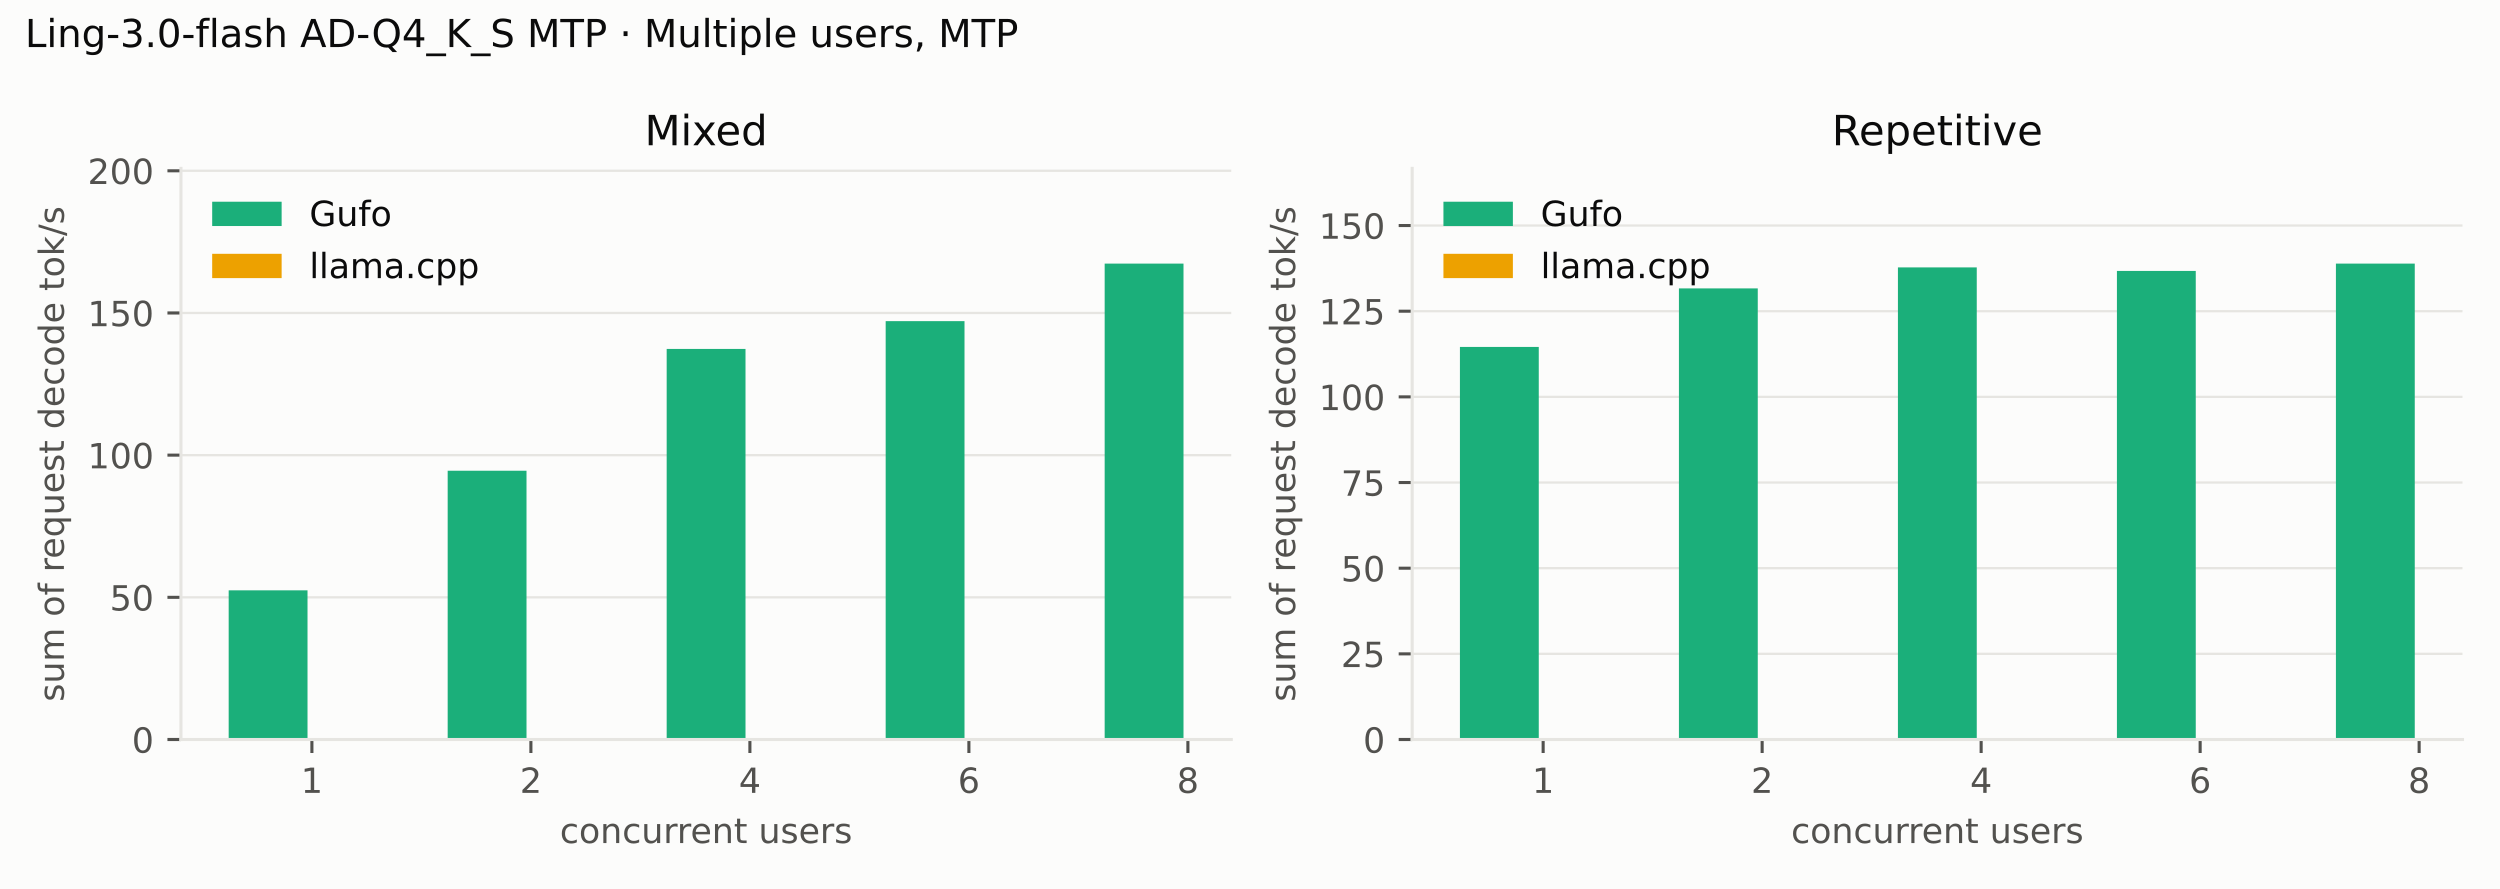
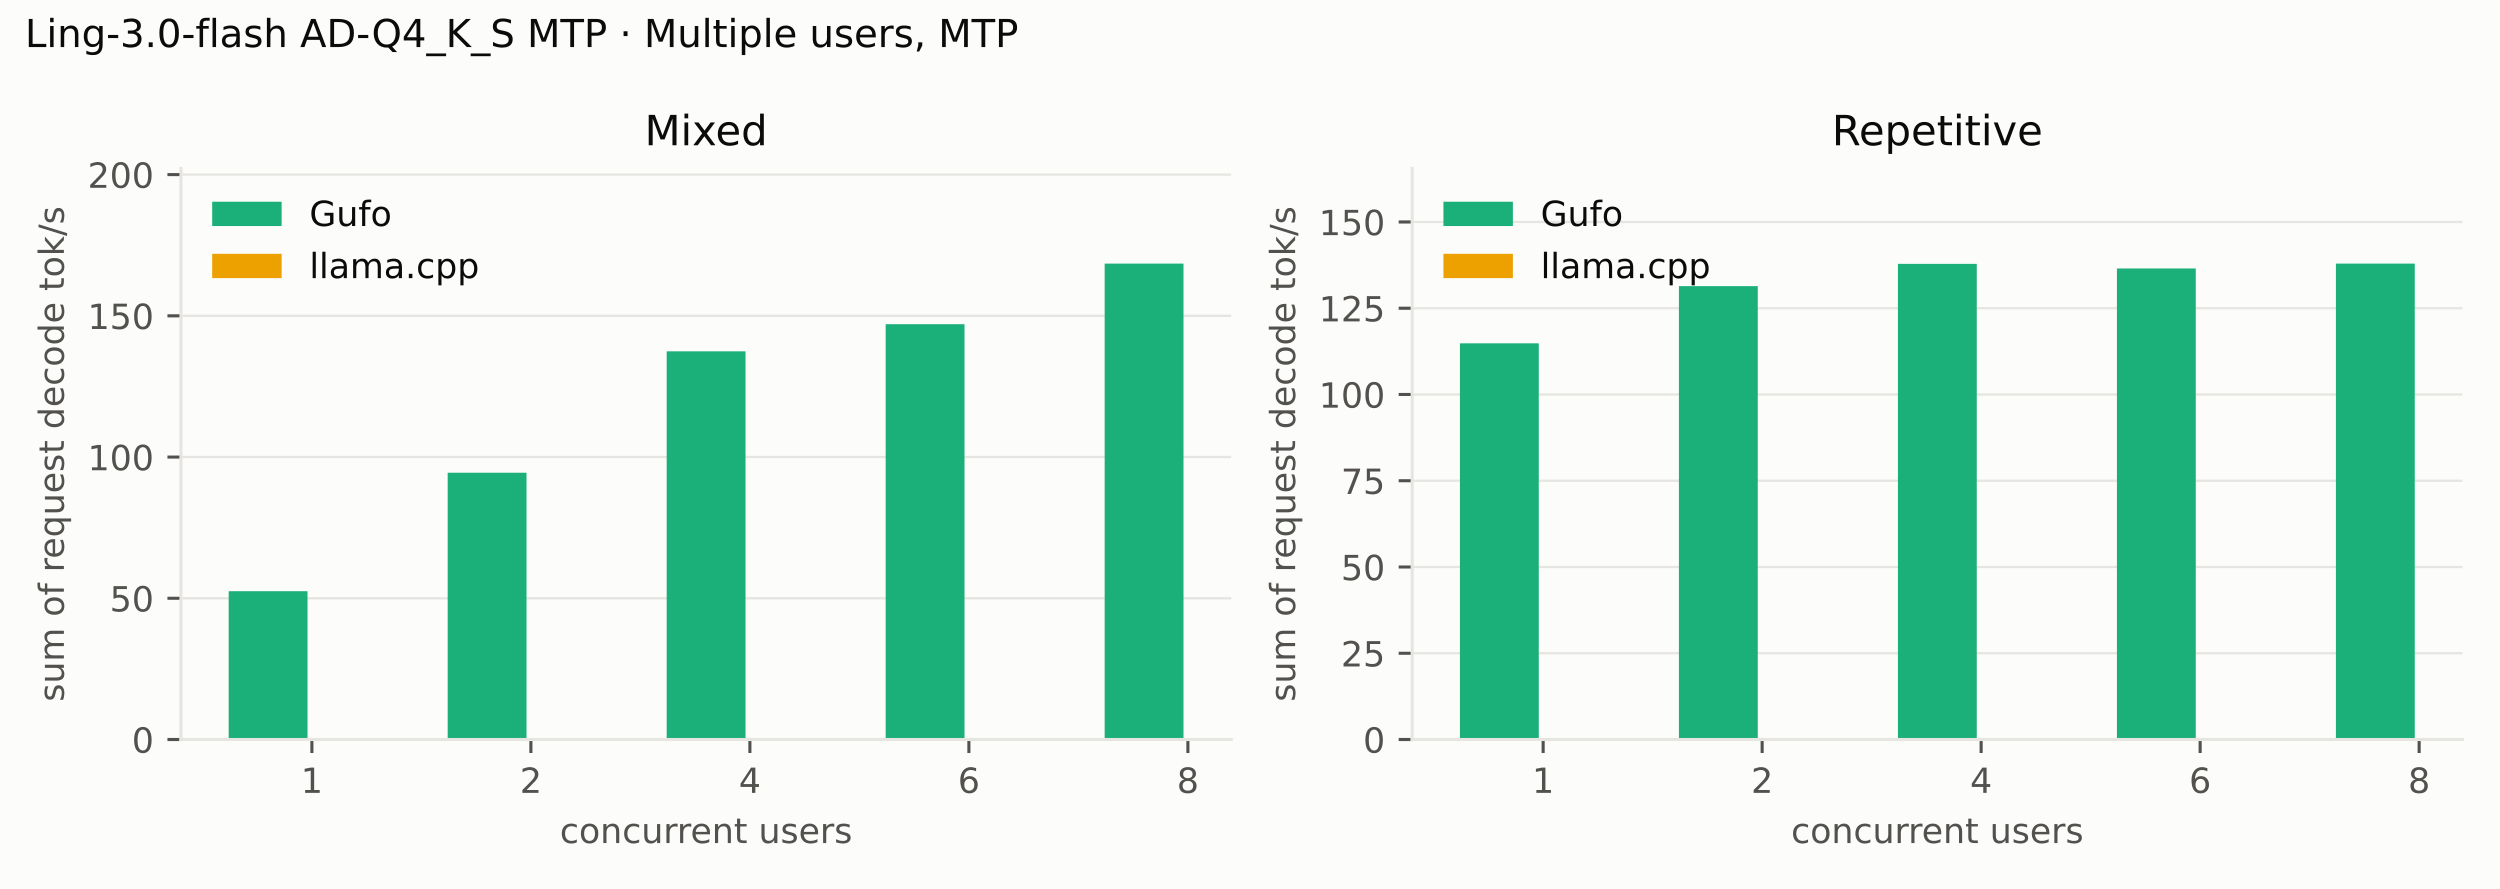
<svg xmlns="http://www.w3.org/2000/svg" xmlns:xlink="http://www.w3.org/1999/xlink" width="648pt" height="230.4pt" viewBox="0 0 648 230.4" version="1.1">
  <defs>
    <style type="text/css">*{stroke-linejoin: round; stroke-linecap: butt}</style>
  </defs>
  <g id="figure_1">
    <g id="patch_1">
      <path d="M 0 230.4 L 648 230.4 L 648 0 L 0 0 z " style="fill: #fcfcfb" />
    </g>
    <g id="axes_1">
      <g id="patch_2">
        <path d="M 46.899 191.68 L 319.14 191.68 L 319.14 43.647 L 46.899 43.647 z " style="fill: #fcfcfb" />
      </g>
      <g id="matplotlib.axis_1">
        <g id="xtick_1">
          <g id="line2d_1">
            <defs>
              <path id="m1ebf051f68" d="M 0 0 L 0 3.5 " style="stroke: #52514e; stroke-width: 0.8" />
            </defs>
            <g>
              <use xlink:href="#m1ebf051f68" x="80.844" y="191.68" style="fill: #52514e; stroke: #52514e; stroke-width: 0.8" />
            </g>
          </g>
          <g id="text_1">
            <text style="font-size: 9px; font-family: 'DejaVu Sans', 'Bitstream Vera Sans', 'Computer Modern Sans Serif', 'Lucida Grande', 'Verdana', 'Geneva', 'Lucid', 'Arial', 'Helvetica', 'Avant Garde', sans-serif; text-anchor: middle; fill: #52514e" x="80.844" y="205.518" transform="rotate(-0 80.84437 205.5179)">1</text>
          </g>
        </g>
        <g id="xtick_2">
          <g id="line2d_2">
            <g>
              <use xlink:href="#m1ebf051f68" x="137.608" y="191.68" style="fill: #52514e; stroke: #52514e; stroke-width: 0.8" />
            </g>
          </g>
          <g id="text_2">
            <text style="font-size: 9px; font-family: 'DejaVu Sans', 'Bitstream Vera Sans', 'Computer Modern Sans Serif', 'Lucida Grande', 'Verdana', 'Geneva', 'Lucid', 'Arial', 'Helvetica', 'Avant Garde', sans-serif; text-anchor: middle; fill: #52514e" x="137.608" y="205.518" transform="rotate(-0 137.6085 205.5179)">2</text>
          </g>
        </g>
        <g id="xtick_3">
          <g id="line2d_3">
            <g>
              <use xlink:href="#m1ebf051f68" x="194.373" y="191.68" style="fill: #52514e; stroke: #52514e; stroke-width: 0.8" />
            </g>
          </g>
          <g id="text_3">
            <text style="font-size: 9px; font-family: 'DejaVu Sans', 'Bitstream Vera Sans', 'Computer Modern Sans Serif', 'Lucida Grande', 'Verdana', 'Geneva', 'Lucid', 'Arial', 'Helvetica', 'Avant Garde', sans-serif; text-anchor: middle; fill: #52514e" x="194.373" y="205.518" transform="rotate(-0 194.3725 205.5179)">4</text>
          </g>
        </g>
        <g id="xtick_4">
          <g id="line2d_4">
            <g>
              <use xlink:href="#m1ebf051f68" x="251.137" y="191.68" style="fill: #52514e; stroke: #52514e; stroke-width: 0.8" />
            </g>
          </g>
          <g id="text_4">
            <text style="font-size: 9px; font-family: 'DejaVu Sans', 'Bitstream Vera Sans', 'Computer Modern Sans Serif', 'Lucida Grande', 'Verdana', 'Geneva', 'Lucid', 'Arial', 'Helvetica', 'Avant Garde', sans-serif; text-anchor: middle; fill: #52514e" x="251.137" y="205.518" transform="rotate(-0 251.1366 205.5179)">6</text>
          </g>
        </g>
        <g id="xtick_5">
          <g id="line2d_5">
            <g>
              <use xlink:href="#m1ebf051f68" x="307.901" y="191.68" style="fill: #52514e; stroke: #52514e; stroke-width: 0.8" />
            </g>
          </g>
          <g id="text_5">
            <text style="font-size: 9px; font-family: 'DejaVu Sans', 'Bitstream Vera Sans', 'Computer Modern Sans Serif', 'Lucida Grande', 'Verdana', 'Geneva', 'Lucid', 'Arial', 'Helvetica', 'Avant Garde', sans-serif; text-anchor: middle; fill: #52514e" x="307.901" y="205.518" transform="rotate(-0 307.9007 205.5179)">8</text>
          </g>
        </g>
        <g id="text_6">
          <text style="font-size: 9px; font-family: 'DejaVu Sans', 'Bitstream Vera Sans', 'Computer Modern Sans Serif', 'Lucida Grande', 'Verdana', 'Geneva', 'Lucid', 'Arial', 'Helvetica', 'Avant Garde', sans-serif; text-anchor: middle; fill: #52514e" x="183.02" y="218.518" transform="rotate(-0 183.0197 218.5179)">concurrent users</text>
        </g>
      </g>
      <g id="matplotlib.axis_2">
        <g id="ytick_1">
          <g id="line2d_6">
            <path d="M 46.899 191.68 L 319.14 191.68 " clip-path="url(#p1bdd1d52e2)" style="fill: none; stroke: #e6e5e1; stroke-width: 0.6; stroke-linecap: square" />
          </g>
          <g id="line2d_7">
            <defs>
              <path id="m680e5b1e24" d="M 0 0 L -3.5 0 " style="stroke: #52514e; stroke-width: 0.8" />
            </defs>
            <g>
              <use xlink:href="#m680e5b1e24" x="46.899" y="191.68" style="fill: #52514e; stroke: #52514e; stroke-width: 0.8" />
            </g>
          </g>
          <g id="text_7">
            <text style="font-size: 9px; font-family: 'DejaVu Sans', 'Bitstream Vera Sans', 'Computer Modern Sans Serif', 'Lucida Grande', 'Verdana', 'Geneva', 'Lucid', 'Arial', 'Helvetica', 'Avant Garde', sans-serif; text-anchor: end; fill: #52514e" x="39.899" y="195.099" transform="rotate(-0 39.89945 195.0989)">0</text>
          </g>
        </g>
        <g id="ytick_2">
          <g id="line2d_8">
-             <path d="M 46.899 154.827 L 319.14 154.827 " clip-path="url(#p1bdd1d52e2)" style="fill: none; stroke: #e6e5e1; stroke-width: 0.6; stroke-linecap: square" />
+             <path d="M 46.899 155.074 L 319.14 155.074 " clip-path="url(#p1bdd1d52e2)" style="fill: none; stroke: #e6e5e1; stroke-width: 0.6; stroke-linecap: square" />
          </g>
          <g id="line2d_9">
            <g>
-               <use xlink:href="#m680e5b1e24" x="46.899" y="154.827" style="fill: #52514e; stroke: #52514e; stroke-width: 0.8" />
+               <use xlink:href="#m680e5b1e24" x="46.899" y="155.074" style="fill: #52514e; stroke: #52514e; stroke-width: 0.8" />
            </g>
          </g>
          <g id="text_8">
-             <text style="font-size: 9px; font-family: 'DejaVu Sans', 'Bitstream Vera Sans', 'Computer Modern Sans Serif', 'Lucida Grande', 'Verdana', 'Geneva', 'Lucid', 'Arial', 'Helvetica', 'Avant Garde', sans-serif; text-anchor: end; fill: #52514e" x="39.899" y="158.246" transform="rotate(-0 39.89945 158.2462)">50</text>
+             <text style="font-size: 9px; font-family: 'DejaVu Sans', 'Bitstream Vera Sans', 'Computer Modern Sans Serif', 'Lucida Grande', 'Verdana', 'Geneva', 'Lucid', 'Arial', 'Helvetica', 'Avant Garde', sans-serif; text-anchor: end; fill: #52514e" x="39.899" y="158.493" transform="rotate(-0 39.89945 158.4934)">50</text>
          </g>
        </g>
        <g id="ytick_3">
          <g id="line2d_10">
-             <path d="M 46.899 117.975 L 319.14 117.975 " clip-path="url(#p1bdd1d52e2)" style="fill: none; stroke: #e6e5e1; stroke-width: 0.6; stroke-linecap: square" />
+             <path d="M 46.899 118.469 L 319.14 118.469 " clip-path="url(#p1bdd1d52e2)" style="fill: none; stroke: #e6e5e1; stroke-width: 0.6; stroke-linecap: square" />
          </g>
          <g id="line2d_11">
            <g>
-               <use xlink:href="#m680e5b1e24" x="46.899" y="117.975" style="fill: #52514e; stroke: #52514e; stroke-width: 0.8" />
+               <use xlink:href="#m680e5b1e24" x="46.899" y="118.469" style="fill: #52514e; stroke: #52514e; stroke-width: 0.8" />
            </g>
          </g>
          <g id="text_9">
-             <text style="font-size: 9px; font-family: 'DejaVu Sans', 'Bitstream Vera Sans', 'Computer Modern Sans Serif', 'Lucida Grande', 'Verdana', 'Geneva', 'Lucid', 'Arial', 'Helvetica', 'Avant Garde', sans-serif; text-anchor: end; fill: #52514e" x="39.899" y="121.394" transform="rotate(-0 39.89945 121.3935)">100</text>
+             <text style="font-size: 9px; font-family: 'DejaVu Sans', 'Bitstream Vera Sans', 'Computer Modern Sans Serif', 'Lucida Grande', 'Verdana', 'Geneva', 'Lucid', 'Arial', 'Helvetica', 'Avant Garde', sans-serif; text-anchor: end; fill: #52514e" x="39.899" y="121.888" transform="rotate(-0 39.89945 121.8878)">100</text>
          </g>
        </g>
        <g id="ytick_4">
          <g id="line2d_12">
-             <path d="M 46.899 81.122 L 319.14 81.122 " clip-path="url(#p1bdd1d52e2)" style="fill: none; stroke: #e6e5e1; stroke-width: 0.6; stroke-linecap: square" />
+             <path d="M 46.899 81.863 L 319.14 81.863 " clip-path="url(#p1bdd1d52e2)" style="fill: none; stroke: #e6e5e1; stroke-width: 0.6; stroke-linecap: square" />
          </g>
          <g id="line2d_13">
            <g>
-               <use xlink:href="#m680e5b1e24" x="46.899" y="81.122" style="fill: #52514e; stroke: #52514e; stroke-width: 0.8" />
+               <use xlink:href="#m680e5b1e24" x="46.899" y="81.863" style="fill: #52514e; stroke: #52514e; stroke-width: 0.8" />
            </g>
          </g>
          <g id="text_10">
-             <text style="font-size: 9px; font-family: 'DejaVu Sans', 'Bitstream Vera Sans', 'Computer Modern Sans Serif', 'Lucida Grande', 'Verdana', 'Geneva', 'Lucid', 'Arial', 'Helvetica', 'Avant Garde', sans-serif; text-anchor: end; fill: #52514e" x="39.899" y="84.541" transform="rotate(-0 39.89945 84.54082)">150</text>
+             <text style="font-size: 9px; font-family: 'DejaVu Sans', 'Bitstream Vera Sans', 'Computer Modern Sans Serif', 'Lucida Grande', 'Verdana', 'Geneva', 'Lucid', 'Arial', 'Helvetica', 'Avant Garde', sans-serif; text-anchor: end; fill: #52514e" x="39.899" y="85.282" transform="rotate(-0 39.89945 85.28225)">150</text>
          </g>
        </g>
        <g id="ytick_5">
          <g id="line2d_14">
-             <path d="M 46.899 44.269 L 319.14 44.269 " clip-path="url(#p1bdd1d52e2)" style="fill: none; stroke: #e6e5e1; stroke-width: 0.6; stroke-linecap: square" />
+             <path d="M 46.899 45.258 L 319.14 45.258 " clip-path="url(#p1bdd1d52e2)" style="fill: none; stroke: #e6e5e1; stroke-width: 0.6; stroke-linecap: square" />
          </g>
          <g id="line2d_15">
            <g>
-               <use xlink:href="#m680e5b1e24" x="46.899" y="44.269" style="fill: #52514e; stroke: #52514e; stroke-width: 0.8" />
+               <use xlink:href="#m680e5b1e24" x="46.899" y="45.258" style="fill: #52514e; stroke: #52514e; stroke-width: 0.8" />
            </g>
          </g>
          <g id="text_11">
-             <text style="font-size: 9px; font-family: 'DejaVu Sans', 'Bitstream Vera Sans', 'Computer Modern Sans Serif', 'Lucida Grande', 'Verdana', 'Geneva', 'Lucid', 'Arial', 'Helvetica', 'Avant Garde', sans-serif; text-anchor: end; fill: #52514e" x="39.899" y="47.688" transform="rotate(-0 39.89945 47.68811)">200</text>
+             <text style="font-size: 9px; font-family: 'DejaVu Sans', 'Bitstream Vera Sans', 'Computer Modern Sans Serif', 'Lucida Grande', 'Verdana', 'Geneva', 'Lucid', 'Arial', 'Helvetica', 'Avant Garde', sans-serif; text-anchor: end; fill: #52514e" x="39.899" y="48.677" transform="rotate(-0 39.89945 48.67668)">200</text>
          </g>
        </g>
        <g id="text_12">
          <text style="font-size: 9px; font-family: 'DejaVu Sans', 'Bitstream Vera Sans', 'Computer Modern Sans Serif', 'Lucida Grande', 'Verdana', 'Geneva', 'Lucid', 'Arial', 'Helvetica', 'Avant Garde', sans-serif; text-anchor: middle; fill: #52514e" x="16.559" y="117.664" transform="rotate(-90 16.55859 117.6635)">sum of request decode tok/s</text>
        </g>
      </g>
      <g id="patch_3">
-         <path d="M 59.274 191.68 L 79.709 191.68 L 79.709 153.007 L 59.274 153.007 z " clip-path="url(#p1bdd1d52e2)" style="fill: #1baf7a" />
+         <path d="M 59.274 191.68 L 79.709 191.68 L 79.709 153.244 L 59.274 153.244 z " clip-path="url(#p1bdd1d52e2)" style="fill: #1baf7a" />
      </g>
      <g id="patch_4">
-         <path d="M 116.038 191.68 L 136.473 191.68 L 136.473 122.006 L 116.038 122.006 z " clip-path="url(#p1bdd1d52e2)" style="fill: #1baf7a" />
+         <path d="M 116.038 191.68 L 136.473 191.68 L 136.473 122.539 L 116.038 122.539 z " clip-path="url(#p1bdd1d52e2)" style="fill: #1baf7a" />
      </g>
      <g id="patch_5">
-         <path d="M 172.802 191.68 L 193.237 191.68 L 193.237 90.438 L 172.802 90.438 z " clip-path="url(#p1bdd1d52e2)" style="fill: #1baf7a" />
+         <path d="M 172.802 191.68 L 193.237 191.68 L 193.237 91.073 L 172.802 91.073 z " clip-path="url(#p1bdd1d52e2)" style="fill: #1baf7a" />
      </g>
      <g id="patch_6">
-         <path d="M 229.566 191.68 L 250.001 191.68 L 250.001 83.237 L 229.566 83.237 z " clip-path="url(#p1bdd1d52e2)" style="fill: #1baf7a" />
+         <path d="M 229.566 191.68 L 250.001 191.68 L 250.001 84.038 L 229.566 84.038 z " clip-path="url(#p1bdd1d52e2)" style="fill: #1baf7a" />
      </g>
      <g id="patch_7">
        <path d="M 286.33 191.68 L 306.765 191.68 L 306.765 68.319 L 286.33 68.319 z " clip-path="url(#p1bdd1d52e2)" style="fill: #1baf7a" />
      </g>
      <g id="patch_8">
        <path d="M 0 0 z " clip-path="url(#p1bdd1d52e2)" style="fill: #eda100" />
      </g>
      <g id="patch_9">
        <path d="M 0 0 z " clip-path="url(#p1bdd1d52e2)" style="fill: #eda100" />
      </g>
      <g id="patch_10">
        <path d="M 0 0 z " clip-path="url(#p1bdd1d52e2)" style="fill: #eda100" />
      </g>
      <g id="patch_11">
        <path d="M 0 0 z " clip-path="url(#p1bdd1d52e2)" style="fill: #eda100" />
      </g>
      <g id="patch_12">
        <path d="M 0 0 z " clip-path="url(#p1bdd1d52e2)" style="fill: #eda100" />
      </g>
      <g id="patch_13">
        <path d="M 46.899 191.68 L 46.899 43.647 " style="fill: none; stroke: #e6e5e1; stroke-width: 0.8; stroke-linejoin: miter; stroke-linecap: square" />
      </g>
      <g id="patch_14">
        <path d="M 46.899 191.68 L 319.14 191.68 " style="fill: none; stroke: #e6e5e1; stroke-width: 0.8; stroke-linejoin: miter; stroke-linecap: square" />
      </g>
      <g id="text_13">
        <text style="font-size: 10.8px; font-family: 'DejaVu Sans', 'Bitstream Vera Sans', 'Computer Modern Sans Serif', 'Lucida Grande', 'Verdana', 'Geneva', 'Lucid', 'Arial', 'Helvetica', 'Avant Garde', sans-serif; text-anchor: middle; fill: #0b0b0b" x="183.02" y="37.647" transform="rotate(-0 183.0197 37.64709)">Mixed</text>
      </g>
      <g id="legend_1">
        <g id="patch_15">
          <path d="M 54.999 58.586 L 72.999 58.586 L 72.999 52.286 L 54.999 52.286 z " style="fill: #1baf7a" />
        </g>
        <g id="text_14">
          <text style="font-size: 9px; font-family: 'DejaVu Sans', 'Bitstream Vera Sans', 'Computer Modern Sans Serif', 'Lucida Grande', 'Verdana', 'Geneva', 'Lucid', 'Arial', 'Helvetica', 'Avant Garde', sans-serif; text-anchor: start; fill: #0b0b0b" x="80.199" y="58.586" transform="rotate(-0 80.19945 58.58569)">Gufo</text>
        </g>
        <g id="patch_16">
          <path d="M 54.999 72.086 L 72.999 72.086 L 72.999 65.786 L 54.999 65.786 z " style="fill: #eda100" />
        </g>
        <g id="text_15">
          <text style="font-size: 9px; font-family: 'DejaVu Sans', 'Bitstream Vera Sans', 'Computer Modern Sans Serif', 'Lucida Grande', 'Verdana', 'Geneva', 'Lucid', 'Arial', 'Helvetica', 'Avant Garde', sans-serif; text-anchor: start; fill: #0b0b0b" x="80.199" y="72.086" transform="rotate(-0 80.19945 72.08639)">llama.cpp</text>
        </g>
      </g>
    </g>
    <g id="axes_2">
      <g id="patch_17">
        <path d="M 366.039 191.68 L 638.28 191.68 L 638.28 43.647 L 366.039 43.647 z " style="fill: #fcfcfb" />
      </g>
      <g id="matplotlib.axis_3">
        <g id="xtick_6">
          <g id="line2d_16">
            <g>
              <use xlink:href="#m1ebf051f68" x="399.984" y="191.68" style="fill: #52514e; stroke: #52514e; stroke-width: 0.8" />
            </g>
          </g>
          <g id="text_16">
            <text style="font-size: 9px; font-family: 'DejaVu Sans', 'Bitstream Vera Sans', 'Computer Modern Sans Serif', 'Lucida Grande', 'Verdana', 'Geneva', 'Lucid', 'Arial', 'Helvetica', 'Avant Garde', sans-serif; text-anchor: middle; fill: #52514e" x="399.984" y="205.518" transform="rotate(-0 399.9844 205.5179)">1</text>
          </g>
        </g>
        <g id="xtick_7">
          <g id="line2d_17">
            <g>
              <use xlink:href="#m1ebf051f68" x="456.748" y="191.68" style="fill: #52514e; stroke: #52514e; stroke-width: 0.8" />
            </g>
          </g>
          <g id="text_17">
            <text style="font-size: 9px; font-family: 'DejaVu Sans', 'Bitstream Vera Sans', 'Computer Modern Sans Serif', 'Lucida Grande', 'Verdana', 'Geneva', 'Lucid', 'Arial', 'Helvetica', 'Avant Garde', sans-serif; text-anchor: middle; fill: #52514e" x="456.748" y="205.518" transform="rotate(-0 456.7485 205.5179)">2</text>
          </g>
        </g>
        <g id="xtick_8">
          <g id="line2d_18">
            <g>
              <use xlink:href="#m1ebf051f68" x="513.513" y="191.68" style="fill: #52514e; stroke: #52514e; stroke-width: 0.8" />
            </g>
          </g>
          <g id="text_18">
            <text style="font-size: 9px; font-family: 'DejaVu Sans', 'Bitstream Vera Sans', 'Computer Modern Sans Serif', 'Lucida Grande', 'Verdana', 'Geneva', 'Lucid', 'Arial', 'Helvetica', 'Avant Garde', sans-serif; text-anchor: middle; fill: #52514e" x="513.513" y="205.518" transform="rotate(-0 513.5125 205.5179)">4</text>
          </g>
        </g>
        <g id="xtick_9">
          <g id="line2d_19">
            <g>
              <use xlink:href="#m1ebf051f68" x="570.277" y="191.68" style="fill: #52514e; stroke: #52514e; stroke-width: 0.8" />
            </g>
          </g>
          <g id="text_19">
            <text style="font-size: 9px; font-family: 'DejaVu Sans', 'Bitstream Vera Sans', 'Computer Modern Sans Serif', 'Lucida Grande', 'Verdana', 'Geneva', 'Lucid', 'Arial', 'Helvetica', 'Avant Garde', sans-serif; text-anchor: middle; fill: #52514e" x="570.277" y="205.518" transform="rotate(-0 570.2766 205.5179)">6</text>
          </g>
        </g>
        <g id="xtick_10">
          <g id="line2d_20">
            <g>
              <use xlink:href="#m1ebf051f68" x="627.041" y="191.68" style="fill: #52514e; stroke: #52514e; stroke-width: 0.8" />
            </g>
          </g>
          <g id="text_20">
            <text style="font-size: 9px; font-family: 'DejaVu Sans', 'Bitstream Vera Sans', 'Computer Modern Sans Serif', 'Lucida Grande', 'Verdana', 'Geneva', 'Lucid', 'Arial', 'Helvetica', 'Avant Garde', sans-serif; text-anchor: middle; fill: #52514e" x="627.041" y="205.518" transform="rotate(-0 627.0407 205.5179)">8</text>
          </g>
        </g>
        <g id="text_21">
          <text style="font-size: 9px; font-family: 'DejaVu Sans', 'Bitstream Vera Sans', 'Computer Modern Sans Serif', 'Lucida Grande', 'Verdana', 'Geneva', 'Lucid', 'Arial', 'Helvetica', 'Avant Garde', sans-serif; text-anchor: middle; fill: #52514e" x="502.16" y="218.518" transform="rotate(-0 502.1597 218.5179)">concurrent users</text>
        </g>
      </g>
      <g id="matplotlib.axis_4">
        <g id="ytick_6">
          <g id="line2d_21">
            <path d="M 366.039 191.68 L 638.28 191.68 " clip-path="url(#pbed3e39741)" style="fill: none; stroke: #e6e5e1; stroke-width: 0.6; stroke-linecap: square" />
          </g>
          <g id="line2d_22">
            <g>
              <use xlink:href="#m680e5b1e24" x="366.039" y="191.68" style="fill: #52514e; stroke: #52514e; stroke-width: 0.8" />
            </g>
          </g>
          <g id="text_22">
            <text style="font-size: 9px; font-family: 'DejaVu Sans', 'Bitstream Vera Sans', 'Computer Modern Sans Serif', 'Lucida Grande', 'Verdana', 'Geneva', 'Lucid', 'Arial', 'Helvetica', 'Avant Garde', sans-serif; text-anchor: end; fill: #52514e" x="359.039" y="195.099" transform="rotate(-0 359.0395 195.0989)">0</text>
          </g>
        </g>
        <g id="ytick_7">
          <g id="line2d_23">
-             <path d="M 366.039 169.477 L 638.28 169.477 " clip-path="url(#pbed3e39741)" style="fill: none; stroke: #e6e5e1; stroke-width: 0.6; stroke-linecap: square" />
+             <path d="M 366.039 169.322 L 638.28 169.322 " clip-path="url(#pbed3e39741)" style="fill: none; stroke: #e6e5e1; stroke-width: 0.6; stroke-linecap: square" />
          </g>
          <g id="line2d_24">
            <g>
-               <use xlink:href="#m680e5b1e24" x="366.039" y="169.477" style="fill: #52514e; stroke: #52514e; stroke-width: 0.8" />
+               <use xlink:href="#m680e5b1e24" x="366.039" y="169.322" style="fill: #52514e; stroke: #52514e; stroke-width: 0.8" />
            </g>
          </g>
          <g id="text_23">
-             <text style="font-size: 9px; font-family: 'DejaVu Sans', 'Bitstream Vera Sans', 'Computer Modern Sans Serif', 'Lucida Grande', 'Verdana', 'Geneva', 'Lucid', 'Arial', 'Helvetica', 'Avant Garde', sans-serif; text-anchor: end; fill: #52514e" x="359.039" y="172.896" transform="rotate(-0 359.0395 172.8958)">25</text>
+             <text style="font-size: 9px; font-family: 'DejaVu Sans', 'Bitstream Vera Sans', 'Computer Modern Sans Serif', 'Lucida Grande', 'Verdana', 'Geneva', 'Lucid', 'Arial', 'Helvetica', 'Avant Garde', sans-serif; text-anchor: end; fill: #52514e" x="359.039" y="172.741" transform="rotate(-0 359.0395 172.7413)">25</text>
          </g>
        </g>
        <g id="ytick_8">
          <g id="line2d_25">
-             <path d="M 366.039 147.274 L 638.28 147.274 " clip-path="url(#pbed3e39741)" style="fill: none; stroke: #e6e5e1; stroke-width: 0.6; stroke-linecap: square" />
+             <path d="M 366.039 146.965 L 638.28 146.965 " clip-path="url(#pbed3e39741)" style="fill: none; stroke: #e6e5e1; stroke-width: 0.6; stroke-linecap: square" />
          </g>
          <g id="line2d_26">
            <g>
-               <use xlink:href="#m680e5b1e24" x="366.039" y="147.274" style="fill: #52514e; stroke: #52514e; stroke-width: 0.8" />
+               <use xlink:href="#m680e5b1e24" x="366.039" y="146.965" style="fill: #52514e; stroke: #52514e; stroke-width: 0.8" />
            </g>
          </g>
          <g id="text_24">
-             <text style="font-size: 9px; font-family: 'DejaVu Sans', 'Bitstream Vera Sans', 'Computer Modern Sans Serif', 'Lucida Grande', 'Verdana', 'Geneva', 'Lucid', 'Arial', 'Helvetica', 'Avant Garde', sans-serif; text-anchor: end; fill: #52514e" x="359.039" y="150.693" transform="rotate(-0 359.0395 150.6926)">50</text>
+             <text style="font-size: 9px; font-family: 'DejaVu Sans', 'Bitstream Vera Sans', 'Computer Modern Sans Serif', 'Lucida Grande', 'Verdana', 'Geneva', 'Lucid', 'Arial', 'Helvetica', 'Avant Garde', sans-serif; text-anchor: end; fill: #52514e" x="359.039" y="150.384" transform="rotate(-0 359.0395 150.3836)">50</text>
          </g>
        </g>
        <g id="ytick_9">
          <g id="line2d_27">
-             <path d="M 366.039 125.071 L 638.28 125.071 " clip-path="url(#pbed3e39741)" style="fill: none; stroke: #e6e5e1; stroke-width: 0.6; stroke-linecap: square" />
+             <path d="M 366.039 124.607 L 638.28 124.607 " clip-path="url(#pbed3e39741)" style="fill: none; stroke: #e6e5e1; stroke-width: 0.6; stroke-linecap: square" />
          </g>
          <g id="line2d_28">
            <g>
-               <use xlink:href="#m680e5b1e24" x="366.039" y="125.071" style="fill: #52514e; stroke: #52514e; stroke-width: 0.8" />
+               <use xlink:href="#m680e5b1e24" x="366.039" y="124.607" style="fill: #52514e; stroke: #52514e; stroke-width: 0.8" />
            </g>
          </g>
          <g id="text_25">
-             <text style="font-size: 9px; font-family: 'DejaVu Sans', 'Bitstream Vera Sans', 'Computer Modern Sans Serif', 'Lucida Grande', 'Verdana', 'Geneva', 'Lucid', 'Arial', 'Helvetica', 'Avant Garde', sans-serif; text-anchor: end; fill: #52514e" x="359.039" y="128.489" transform="rotate(-0 359.0395 128.4895)">75</text>
+             <text style="font-size: 9px; font-family: 'DejaVu Sans', 'Bitstream Vera Sans', 'Computer Modern Sans Serif', 'Lucida Grande', 'Verdana', 'Geneva', 'Lucid', 'Arial', 'Helvetica', 'Avant Garde', sans-serif; text-anchor: end; fill: #52514e" x="359.039" y="128.026" transform="rotate(-0 359.0395 128.0259)">75</text>
          </g>
        </g>
        <g id="ytick_10">
          <g id="line2d_29">
-             <path d="M 366.039 102.867 L 638.28 102.867 " clip-path="url(#pbed3e39741)" style="fill: none; stroke: #e6e5e1; stroke-width: 0.6; stroke-linecap: square" />
+             <path d="M 366.039 102.249 L 638.28 102.249 " clip-path="url(#pbed3e39741)" style="fill: none; stroke: #e6e5e1; stroke-width: 0.6; stroke-linecap: square" />
          </g>
          <g id="line2d_30">
            <g>
-               <use xlink:href="#m680e5b1e24" x="366.039" y="102.867" style="fill: #52514e; stroke: #52514e; stroke-width: 0.8" />
+               <use xlink:href="#m680e5b1e24" x="366.039" y="102.249" style="fill: #52514e; stroke: #52514e; stroke-width: 0.8" />
            </g>
          </g>
          <g id="text_26">
-             <text style="font-size: 9px; font-family: 'DejaVu Sans', 'Bitstream Vera Sans', 'Computer Modern Sans Serif', 'Lucida Grande', 'Verdana', 'Geneva', 'Lucid', 'Arial', 'Helvetica', 'Avant Garde', sans-serif; text-anchor: end; fill: #52514e" x="359.039" y="106.286" transform="rotate(-0 359.0395 106.2863)">100</text>
+             <text style="font-size: 9px; font-family: 'DejaVu Sans', 'Bitstream Vera Sans', 'Computer Modern Sans Serif', 'Lucida Grande', 'Verdana', 'Geneva', 'Lucid', 'Arial', 'Helvetica', 'Avant Garde', sans-serif; text-anchor: end; fill: #52514e" x="359.039" y="105.668" transform="rotate(-0 359.0395 105.6682)">100</text>
          </g>
        </g>
        <g id="ytick_11">
          <g id="line2d_31">
-             <path d="M 366.039 80.664 L 638.28 80.664 " clip-path="url(#pbed3e39741)" style="fill: none; stroke: #e6e5e1; stroke-width: 0.6; stroke-linecap: square" />
+             <path d="M 366.039 79.892 L 638.28 79.892 " clip-path="url(#pbed3e39741)" style="fill: none; stroke: #e6e5e1; stroke-width: 0.6; stroke-linecap: square" />
          </g>
          <g id="line2d_32">
            <g>
-               <use xlink:href="#m680e5b1e24" x="366.039" y="80.664" style="fill: #52514e; stroke: #52514e; stroke-width: 0.8" />
+               <use xlink:href="#m680e5b1e24" x="366.039" y="79.892" style="fill: #52514e; stroke: #52514e; stroke-width: 0.8" />
            </g>
          </g>
          <g id="text_27">
-             <text style="font-size: 9px; font-family: 'DejaVu Sans', 'Bitstream Vera Sans', 'Computer Modern Sans Serif', 'Lucida Grande', 'Verdana', 'Geneva', 'Lucid', 'Arial', 'Helvetica', 'Avant Garde', sans-serif; text-anchor: end; fill: #52514e" x="359.039" y="84.083" transform="rotate(-0 359.0395 84.08315)">125</text>
+             <text style="font-size: 9px; font-family: 'DejaVu Sans', 'Bitstream Vera Sans', 'Computer Modern Sans Serif', 'Lucida Grande', 'Verdana', 'Geneva', 'Lucid', 'Arial', 'Helvetica', 'Avant Garde', sans-serif; text-anchor: end; fill: #52514e" x="359.039" y="83.311" transform="rotate(-0 359.0395 83.31053)">125</text>
          </g>
        </g>
        <g id="ytick_12">
          <g id="line2d_33">
-             <path d="M 366.039 58.461 L 638.28 58.461 " clip-path="url(#pbed3e39741)" style="fill: none; stroke: #e6e5e1; stroke-width: 0.6; stroke-linecap: square" />
+             <path d="M 366.039 57.534 L 638.28 57.534 " clip-path="url(#pbed3e39741)" style="fill: none; stroke: #e6e5e1; stroke-width: 0.6; stroke-linecap: square" />
          </g>
          <g id="line2d_34">
            <g>
-               <use xlink:href="#m680e5b1e24" x="366.039" y="58.461" style="fill: #52514e; stroke: #52514e; stroke-width: 0.8" />
+               <use xlink:href="#m680e5b1e24" x="366.039" y="57.534" style="fill: #52514e; stroke: #52514e; stroke-width: 0.8" />
            </g>
          </g>
          <g id="text_28">
-             <text style="font-size: 9px; font-family: 'DejaVu Sans', 'Bitstream Vera Sans', 'Computer Modern Sans Serif', 'Lucida Grande', 'Verdana', 'Geneva', 'Lucid', 'Arial', 'Helvetica', 'Avant Garde', sans-serif; text-anchor: end; fill: #52514e" x="359.039" y="61.88" transform="rotate(-0 359.0395 61.87999)">150</text>
+             <text style="font-size: 9px; font-family: 'DejaVu Sans', 'Bitstream Vera Sans', 'Computer Modern Sans Serif', 'Lucida Grande', 'Verdana', 'Geneva', 'Lucid', 'Arial', 'Helvetica', 'Avant Garde', sans-serif; text-anchor: end; fill: #52514e" x="359.039" y="60.953" transform="rotate(-0 359.0395 60.95284)">150</text>
          </g>
        </g>
        <g id="text_29">
          <text style="font-size: 9px; font-family: 'DejaVu Sans', 'Bitstream Vera Sans', 'Computer Modern Sans Serif', 'Lucida Grande', 'Verdana', 'Geneva', 'Lucid', 'Arial', 'Helvetica', 'Avant Garde', sans-serif; text-anchor: middle; fill: #52514e" x="335.699" y="117.664" transform="rotate(-90 335.6986 117.6635)">sum of request decode tok/s</text>
        </g>
      </g>
      <g id="patch_18">
-         <path d="M 378.414 191.68 L 398.849 191.68 L 398.849 89.918 L 378.414 89.918 z " clip-path="url(#pbed3e39741)" style="fill: #1baf7a" />
+         <path d="M 378.414 191.68 L 398.849 191.68 L 398.849 88.996 L 378.414 88.996 z " clip-path="url(#pbed3e39741)" style="fill: #1baf7a" />
      </g>
      <g id="patch_19">
-         <path d="M 435.178 191.68 L 455.613 191.68 L 455.613 74.749 L 435.178 74.749 z " clip-path="url(#pbed3e39741)" style="fill: #1baf7a" />
+         <path d="M 435.178 191.68 L 455.613 191.68 L 455.613 74.159 L 435.178 74.159 z " clip-path="url(#pbed3e39741)" style="fill: #1baf7a" />
      </g>
      <g id="patch_20">
-         <path d="M 491.942 191.68 L 512.377 191.68 L 512.377 69.305 L 491.942 69.305 z " clip-path="url(#pbed3e39741)" style="fill: #1baf7a" />
+         <path d="M 491.942 191.68 L 512.377 191.68 L 512.377 68.4 L 491.942 68.4 z " clip-path="url(#pbed3e39741)" style="fill: #1baf7a" />
      </g>
      <g id="patch_21">
-         <path d="M 548.706 191.68 L 569.141 191.68 L 569.141 70.229 L 548.706 70.229 z " clip-path="url(#pbed3e39741)" style="fill: #1baf7a" />
+         <path d="M 548.706 191.68 L 569.141 191.68 L 569.141 69.58 L 548.706 69.58 z " clip-path="url(#pbed3e39741)" style="fill: #1baf7a" />
      </g>
      <g id="patch_22">
        <path d="M 605.47 191.68 L 625.905 191.68 L 625.905 68.319 L 605.47 68.319 z " clip-path="url(#pbed3e39741)" style="fill: #1baf7a" />
      </g>
      <g id="patch_23">
        <path d="M 0 0 z " clip-path="url(#pbed3e39741)" style="fill: #eda100" />
      </g>
      <g id="patch_24">
        <path d="M 0 0 z " clip-path="url(#pbed3e39741)" style="fill: #eda100" />
      </g>
      <g id="patch_25">
        <path d="M 0 0 z " clip-path="url(#pbed3e39741)" style="fill: #eda100" />
      </g>
      <g id="patch_26">
        <path d="M 0 0 z " clip-path="url(#pbed3e39741)" style="fill: #eda100" />
      </g>
      <g id="patch_27">
        <path d="M 0 0 z " clip-path="url(#pbed3e39741)" style="fill: #eda100" />
      </g>
      <g id="patch_28">
        <path d="M 366.039 191.68 L 366.039 43.647 " style="fill: none; stroke: #e6e5e1; stroke-width: 0.8; stroke-linejoin: miter; stroke-linecap: square" />
      </g>
      <g id="patch_29">
        <path d="M 366.039 191.68 L 638.28 191.68 " style="fill: none; stroke: #e6e5e1; stroke-width: 0.8; stroke-linejoin: miter; stroke-linecap: square" />
      </g>
      <g id="text_30">
        <text style="font-size: 10.8px; font-family: 'DejaVu Sans', 'Bitstream Vera Sans', 'Computer Modern Sans Serif', 'Lucida Grande', 'Verdana', 'Geneva', 'Lucid', 'Arial', 'Helvetica', 'Avant Garde', sans-serif; text-anchor: middle; fill: #0b0b0b" x="502.16" y="37.647" transform="rotate(-0 502.1597 37.64709)">Repetitive</text>
      </g>
      <g id="legend_2">
        <g id="patch_30">
          <path d="M 374.139 58.586 L 392.139 58.586 L 392.139 52.286 L 374.139 52.286 z " style="fill: #1baf7a" />
        </g>
        <g id="text_31">
          <text style="font-size: 9px; font-family: 'DejaVu Sans', 'Bitstream Vera Sans', 'Computer Modern Sans Serif', 'Lucida Grande', 'Verdana', 'Geneva', 'Lucid', 'Arial', 'Helvetica', 'Avant Garde', sans-serif; text-anchor: start; fill: #0b0b0b" x="399.339" y="58.586" transform="rotate(-0 399.3395 58.58569)">Gufo</text>
        </g>
        <g id="patch_31">
          <path d="M 374.139 72.086 L 392.139 72.086 L 392.139 65.786 L 374.139 65.786 z " style="fill: #eda100" />
        </g>
        <g id="text_32">
          <text style="font-size: 9px; font-family: 'DejaVu Sans', 'Bitstream Vera Sans', 'Computer Modern Sans Serif', 'Lucida Grande', 'Verdana', 'Geneva', 'Lucid', 'Arial', 'Helvetica', 'Avant Garde', sans-serif; text-anchor: start; fill: #0b0b0b" x="399.339" y="72.086" transform="rotate(-0 399.3395 72.08639)">llama.cpp</text>
        </g>
      </g>
    </g>
    <g id="text_33">
      <text style="font-size: 10px; font-family: 'DejaVu Sans', 'Bitstream Vera Sans', 'Computer Modern Sans Serif', 'Lucida Grande', 'Verdana', 'Geneva', 'Lucid', 'Arial', 'Helvetica', 'Avant Garde', sans-serif; text-anchor: start; fill: #0b0b0b" x="6.48" y="12.206" transform="rotate(-0 6.48 12.20644)">Ling-3.0-flash AD-Q4_K_S MTP · Multiple users, MTP</text>
    </g>
  </g>
  <defs>
    <clipPath id="p1bdd1d52e2">
      <rect x="46.899" y="43.647" width="272.241" height="148.033" />
    </clipPath>
    <clipPath id="pbed3e39741">
      <rect x="366.039" y="43.647" width="272.241" height="148.033" />
    </clipPath>
  </defs>
</svg>
